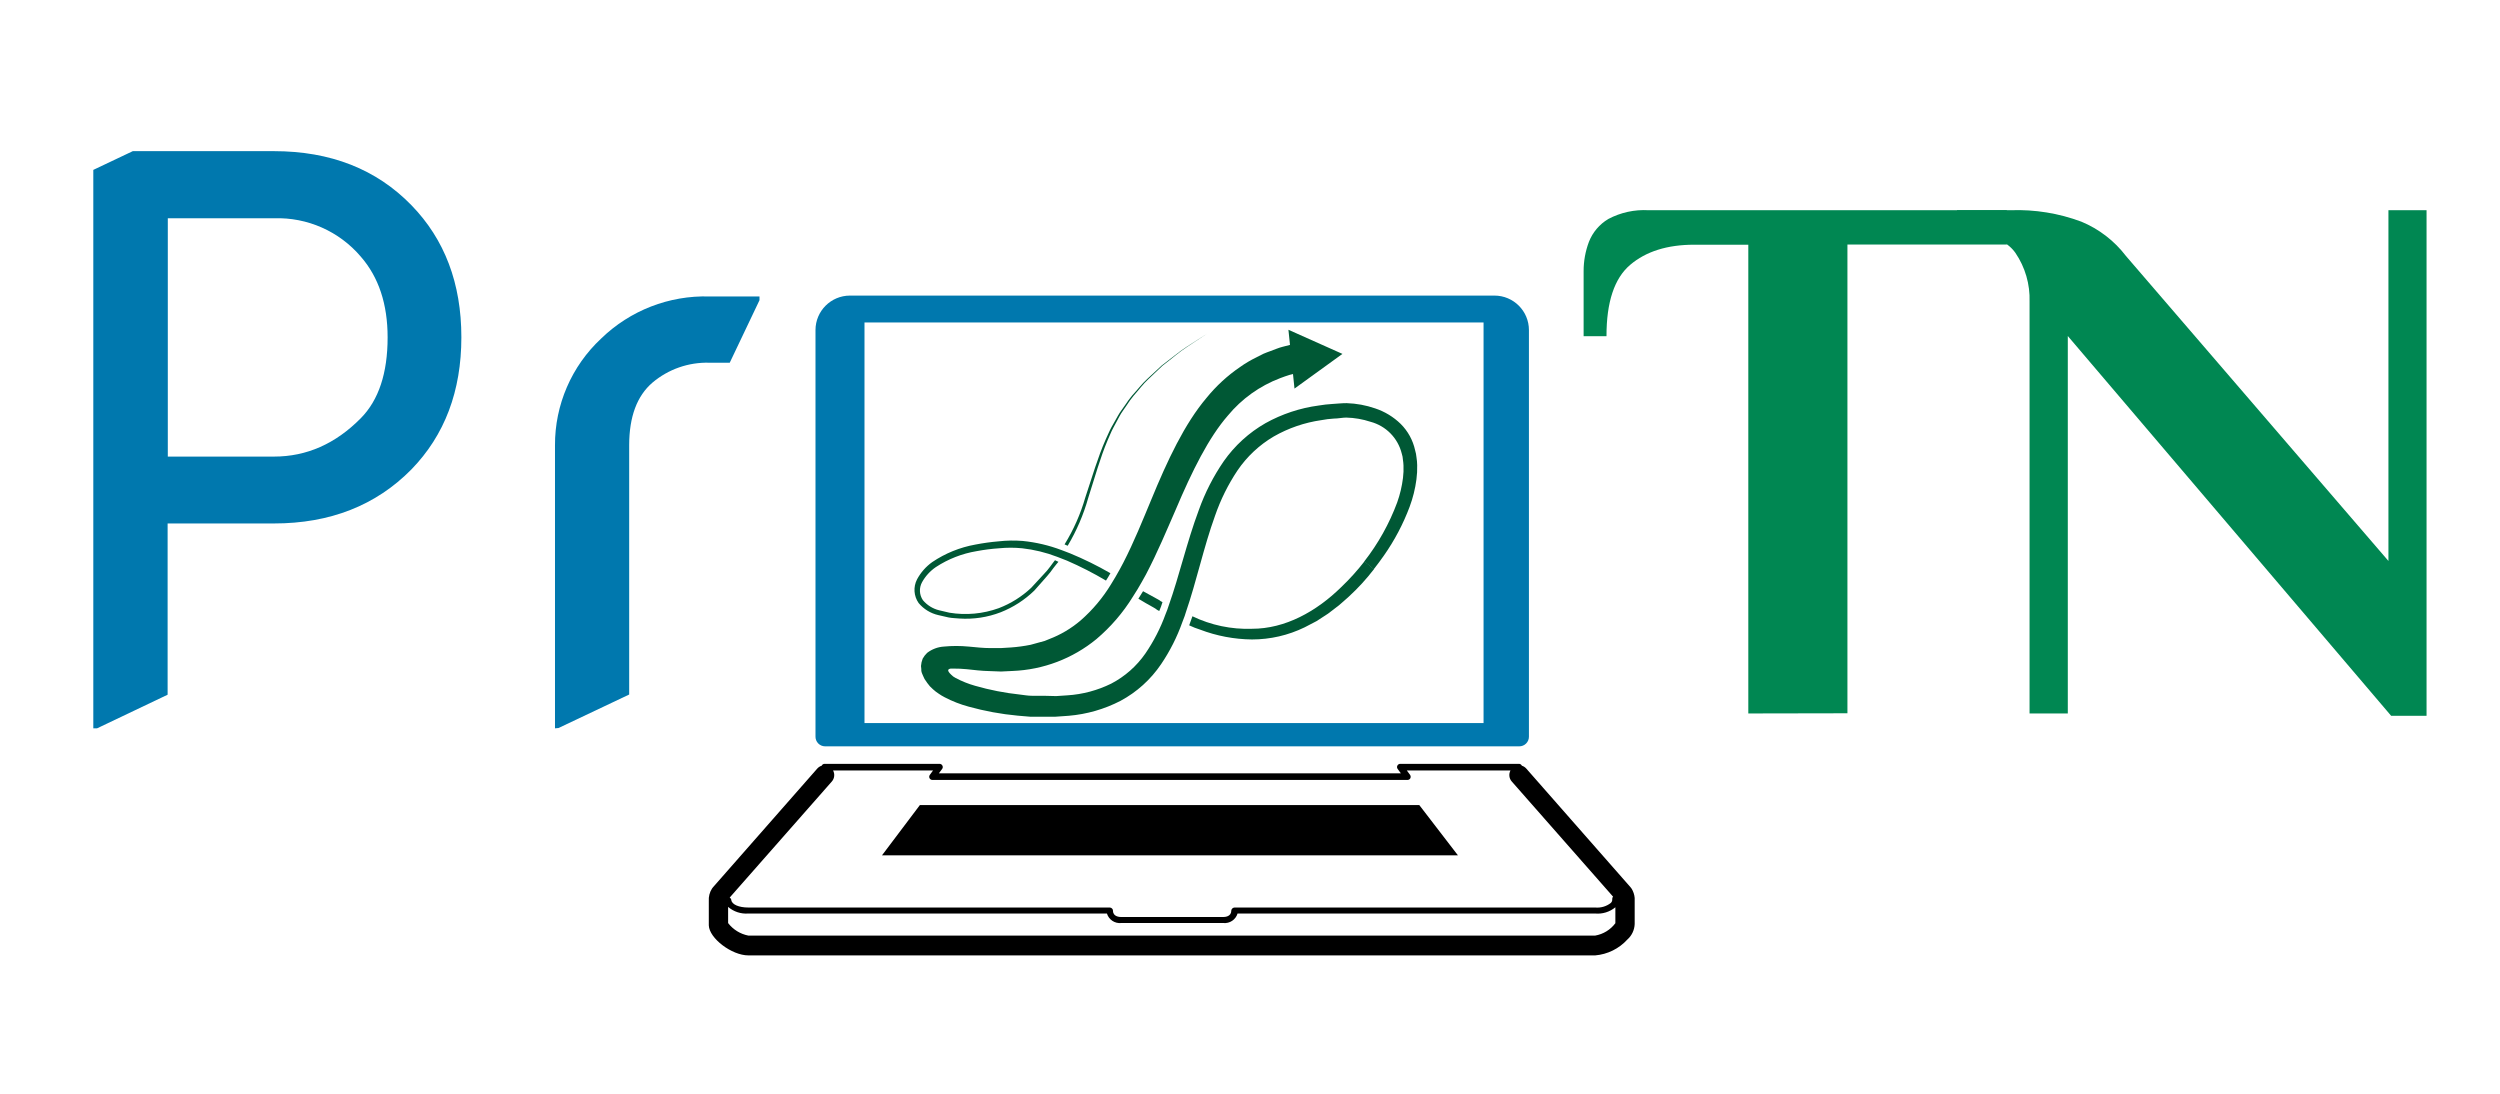
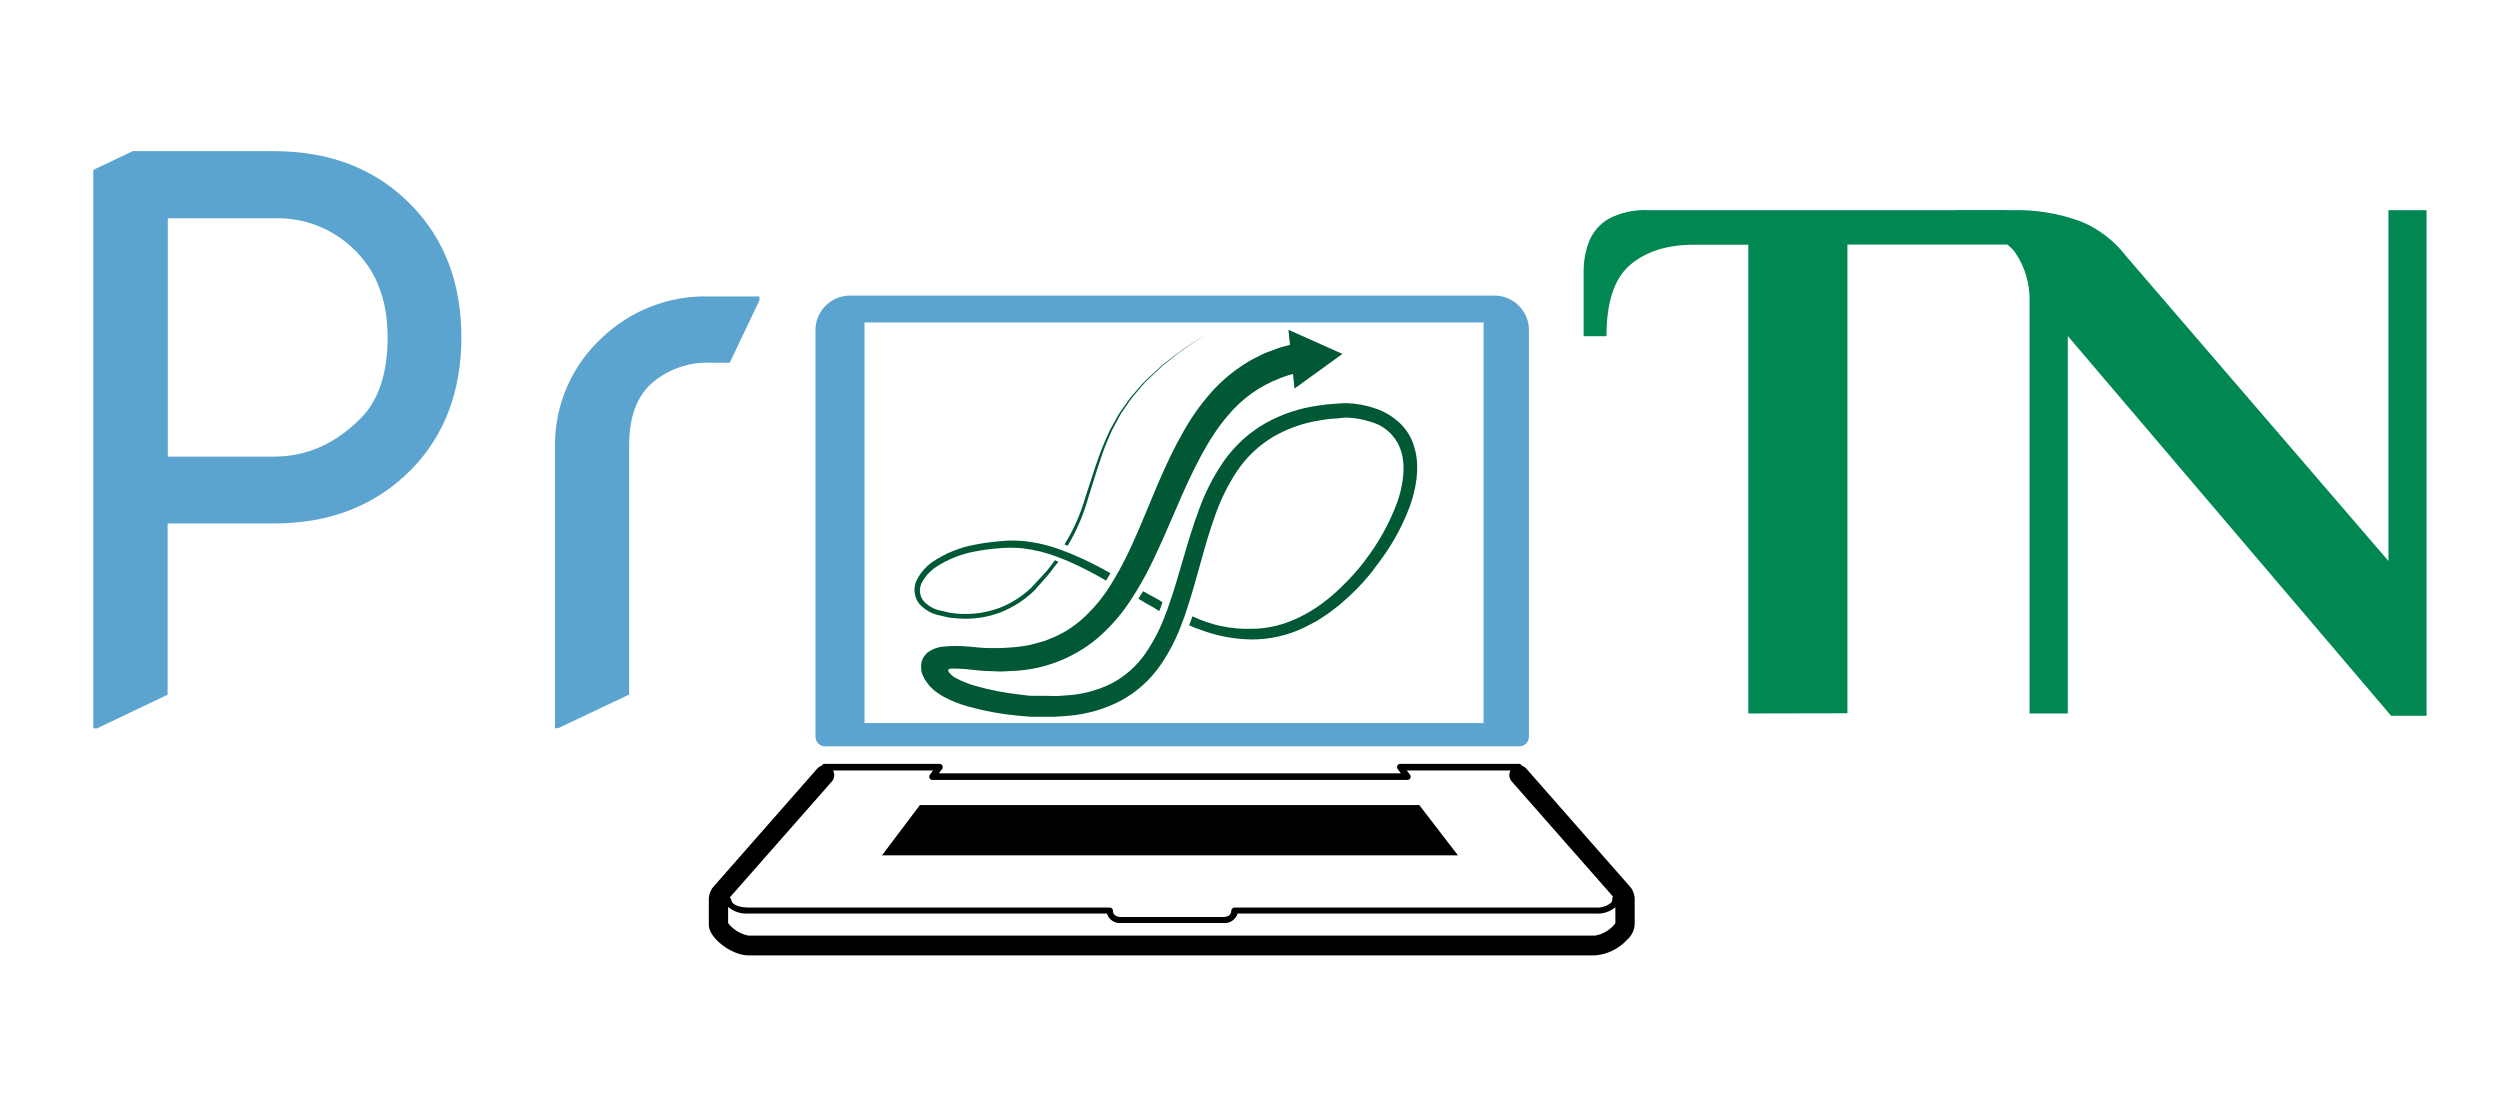
<svg xmlns="http://www.w3.org/2000/svg" id="Livello_1" data-name="Livello 1" viewBox="0 0 400 175" version="1.1" width="400" height="175">
  <defs id="defs1067">
-     <style id="style1065">.cls-1{fill:#0078ae;}.cls-2{fill:#008752;}.cls-3{fill:#005835;}.cls-4{stroke:#0078ae;stroke-miterlimit:10;stroke-width:4px;}</style>
+     <style id="style1065">.cls-1{fill:#5BA4D0;}.cls-2{fill:#008752;}.cls-3{fill:#005835;}.cls-4{stroke:#5BA4D0;stroke-miterlimit:10;stroke-width:4px;}</style>
  </defs>
  <path class="cls-1" d="M 14.929,116.534 V 27.184 l 6.32,-3 h 22.57 q 13.59,0 22,8.64 8,8.22 8,21.14 0,12.92 -8,21.15 -8.52,8.64 -22,8.64 h -17 v 27.4 l -11.29,5.38 z m 11.92,-43.48 h 17 q 7.82,0 13.88,-6.14 4.29,-4.35 4.29,-12.93 0,-8 -4.29,-12.92 a 17.46,17.46 0 0 0 -13.88,-6.14 h -17 z" id="path1069" />
  <path class="cls-1" d="M 88.799,116.534 V 71.264 a 23.22,23.22 0 0 1 7.39,-17.1 23.85,23.85 0 0 1 17.33,-6.73 h 8 v 0.6 l -4.76,10 h -3.28 a 13.5,13.5 0 0 0 -9.08,3.18 q -3.72,3.19 -3.73,10 v 39.91 l -11.31,5.36 z" id="path1071" />
  <path class="cls-2" d="M 279.729,114.154 V 39.154 h -8.66 q -6.46,0 -10.25,3.23 -3.79,3.23 -3.78,11.41 h -3.66 v -10.4 a 13.17,13.17 0 0 1 0.85,-4.7 7.37,7.37 0 0 1 3.11,-3.66 12.24,12.24 0 0 1 6.41,-1.4 h 57.34 v 5.49 h -25.5 v 75 z" id="path1073" />
  <path class="cls-2" d="m 382.579,114.524 -51.73,-60.76 v 60.39 h -6.12 V 48.274 a 13.11,13.11 0 0 0 -2.26,-7.81 q -2.23,-3.17 -8.74,-3.17 h -0.61 v -3.66 h 8.61 a 29.31,29.31 0 0 1 11.28,1.83 17.32,17.32 0 0 1 7.14,5.49 l 42,48.8 v -56.12 h 6.1 v 80.89 z" id="path1075" />
  <path class="cls-1" d="m 132.019,119.414 h 111.06 a 1.54,1.54 0 0 0 1.55,-1.54 V 52.814 a 5.52,5.52 0 0 0 -5.51,-5.52 h -103.13 a 5.52,5.52 0 0 0 -5.51,5.52 v 65 a 1.54,1.54 0 0 0 1.54,1.6 z m 2.44,-67.82 h 106.18 v 64.1 h -106.18 z" id="path1077" />
  <path d="m 261.549,143.794 a 0.49,0.49 0 0 0 0,-0.12 3.38,3.38 0 0 0 -0.5,-1.5 1.66,1.66 0 0 0 -0.16,-0.21 l -16.69,-19 a 1.56,1.56 0 0 0 -0.7,-0.45 0.51,0.51 0 0 0 -0.46,-0.3 h -19 a 0.51,0.51 0 0 0 -0.46,0.29 0.49,0.49 0 0 0 0.05,0.53 l 0.51,0.7 h -73.92 l 0.52,-0.7 a 0.49,0.49 0 0 0 0.05,-0.53 0.51,0.51 0 0 0 -0.46,-0.29 h -18.4 a 0.51,0.51 0 0 0 -0.46,0.3 1.56,1.56 0 0 0 -0.7,0.45 l -16.69,19 a 1.66,1.66 0 0 0 -0.16,0.21 3.29,3.29 0 0 0 -0.51,2 v 3.88 c 0.06,2.07 3.67,4.81 6.33,4.81 h 135.49 a 7.86,7.86 0 0 0 5.15,-2.54 3.49,3.49 0 0 0 1.17,-2.47 z m -128.45,-18.76 a 1.55,1.55 0 0 0 0.19,-1.76 h 16 l -0.51,0.7 a 0.5,0.5 0 0 0 -0.05,0.54 0.52,0.52 0 0 0 0.46,0.28 h 76 a 0.53,0.53 0 0 0 0.47,-0.28 0.55,0.55 0 0 0 -0.05,-0.54 l -0.52,-0.7 h 16.59 a 1.55,1.55 0 0 0 0.2,1.76 l 16.21,18.43 a 0.51,0.51 0 0 0 -0.13,0.38 0.75,0.75 0 0 1 -0.23,0.63 3.52,3.52 0 0 1 -2.49,0.73 h -57.72 a 0.55,0.55 0 0 0 -0.52,0.52 c 0,0.94 -1,1 -1.31,1 h -16.29 c -0.31,0 -1.32,-0.07 -1.32,-1 a 0.48,0.48 0 0 0 -0.15,-0.36 0.52,0.52 0 0 0 -0.36,-0.16 h -57.84 c -1.52,0 -2.64,-0.49 -2.72,-1.2 a 0.54,0.54 0 0 0 -0.26,-0.39 z m 122.13,24.66 h -135.5 a 5.38,5.38 0 0 1 -3.23,-2 v -2.59 a 4.43,4.43 0 0 0 3.23,1.06 h 57.38 a 2.16,2.16 0 0 0 2.29,1.52 h 16.33 a 2.15,2.15 0 0 0 2.28,-1.52 h 57.22 a 4.44,4.44 0 0 0 3.23,-1 v 2.55 a 5.12,5.12 0 0 1 -3.23,1.98 z" id="path1079" />
  <polygon points="309.36,187.12 229.45,187.12 223.39,195.16 315.54,195.16 " id="polygon1081" transform="translate(-82.27147,-58.30642)" />
  <path class="cls-3" d="m 174.109,79.694 c 1.07,-3.33 1.93,-6.48 3.11,-9.25 0.31,-0.68 0.57,-1.38 0.91,-2 l 1,-1.86 c 0.32,-0.61 0.75,-1.13 1.11,-1.69 a 15.39,15.39 0 0 1 1.12,-1.55 c 0.83,-0.93 1.53,-1.9 2.35,-2.65 l 2.27,-2.16 c 1.54,-1.18 2.78,-2.28 3.91,-3 l 3.43,-2.27 -3.46,2.23 c -1.14,0.72 -2.4,1.8 -4,3 l -2.3,2.14 c -0.83,0.75 -1.55,1.71 -2.4,2.63 a 16.76,16.76 0 0 0 -1.14,1.55 c -0.37,0.56 -0.81,1.08 -1.14,1.69 l -1.05,1.86 c -0.35,0.64 -0.62,1.33 -0.94,2 -1.23,2.78 -2.14,5.93 -3.24,9.23 a 30.22,30.22 0 0 1 -3.32,7.51 c 0.18,0.06 0.33,0.16 0.5,0.22 a 31.71,31.71 0 0 0 3.28,-7.63 z" id="path1083" />
  <path class="cls-3" d="m 150.899,106.244 c 0.14,0.41 0.05,0.11 0.08,0.21 v 0 c 0,0 0,0 0,0 a 0.38,0.38 0 0 1 -0.07,0.28 c 0,0.1 -0.13,0.2 -0.15,0.22 -0.02,0.02 0.11,0 0.42,-0.1 l -0.1,-0.25 z" id="path1085" />
  <path class="cls-3" d="m 184.559,97.194 c 0.63,0.35 0.27,0.24 0.92,0.57 0.1,-0.23 0.2,-0.46 0.28,-0.7 0.08,-0.24 0.16,-0.48 0.24,-0.72 -0.59,-0.3 -0.17,-0.14 -0.74,-0.45 -1.08,-0.58 -1.3,-0.7 -2.37,-1.3 -0.24,0.4 -0.5,0.8 -0.75,1.2 1.07,0.64 1.31,0.79 2.42,1.4 z" id="path1087" />
  <path class="cls-3" d="m 214.549,93.984 c -3.93,3.84 -8.91,6.63 -14.24,6.62 a 20.28,20.28 0 0 1 -9.52,-2 l -0.52,1.45 a 13.24,13.24 0 0 0 1.73,0.68 24,24 0 0 0 8.32,1.58 19.24,19.24 0 0 0 8.42,-1.94 c 0.64,-0.34 1.3,-0.66 1.92,-1 l 1.83,-1.19 1.75,-1.34 c 0.55,-0.46 1.05,-0.93 1.59,-1.4 a 34.31,34.31 0 0 0 4,-4.37 c -0.5,-0.43 -1,-0.85 -1.51,-1.26 a 37.08,37.08 0 0 1 -3.77,4.17 z" id="path1089" />
  <path class="cls-3" d="m 167.539,92.174 a 13.85,13.85 0 0 0 1,-1.28 c 0.27,-0.38 0.81,-1 0.81,-1 l -0.55,-0.26 c 0,0 -0.47,0.6 -0.75,1 a 11,11 0 0 1 -1,1.19 l -2.06,2.23 a 15.84,15.84 0 0 1 -5.18,3.25 15.69,15.69 0 0 1 -7.89,0.73 l -1.66,-0.39 a 4.93,4.93 0 0 1 -2.6,-1.62 2.76,2.76 0 0 1 -0.13,-2.87 7.07,7.07 0 0 1 2.21,-2.42 16.91,16.91 0 0 1 6.53,-2.55 29.91,29.91 0 0 1 3.61,-0.46 18.66,18.66 0 0 1 3.66,0 22.59,22.59 0 0 1 5.59,1.36 l 0.54,0.21 1.05,0.41 a 55.65,55.65 0 0 1 6.24,3.19 c 0.25,-0.38 0.48,-0.78 0.71,-1.18 a 54.47,54.47 0 0 0 -6.46,-3.18 c -0.28,-0.12 -0.58,-0.22 -0.86,-0.33 l -0.53,-0.2 a 24.31,24.31 0 0 0 -6.17,-1.45 19.83,19.83 0 0 0 -3.86,0.06 34.64,34.64 0 0 0 -3.74,0.52 18,18 0 0 0 -6.89,2.8 8.06,8.06 0 0 0 -2.43,2.76 3.67,3.67 0 0 0 0.25,3.79 5.74,5.74 0 0 0 3.14,1.93 l 1.66,0.38 c 0.55,0.11 1.16,0.11 1.73,0.17 a 15.51,15.51 0 0 0 6.6,-1 16.34,16.34 0 0 0 5.38,-3.47 c 0.69,-0.8 1.37,-1.57 2.05,-2.32 z" id="path1091" />
  <path class="cls-3" d="m 179.269,112.144 a 18.3,18.3 0 0 0 6.51,-5.88 29.76,29.76 0 0 0 3.4,-6.73 c 0.13,-0.34 0.26,-0.67 0.38,-1 0.05,-0.16 0.09,-0.3 0.14,-0.45 1.79,-5.21 2.89,-10.55 4.71,-15.57 a 31.62,31.62 0 0 1 3.61,-7.27 18.15,18.15 0 0 1 5.77,-5.4 21.42,21.42 0 0 1 7.62,-2.62 15.36,15.36 0 0 1 2,-0.25 c 0.67,0 1.45,-0.17 2,-0.16 a 13.38,13.38 0 0 1 3.87,0.67 7,7 0 0 1 5,5.08 3.78,3.78 0 0 1 0.19,1 8.31,8.31 0 0 1 0.09,0.9 11.85,11.85 0 0 1 -0.08,2 18.39,18.39 0 0 1 -0.93,3.93 35.37,35.37 0 0 1 -5.27,9.44 c 0.5,0.41 1,0.82 1.51,1.26 0.58,-0.74 1.13,-1.48 1.66,-2.24 a 35,35 0 0 0 4.09,-7.76 19.92,19.92 0 0 0 1.09,-4.38 14.52,14.52 0 0 0 0.12,-2.3 8.78,8.78 0 0 0 -0.11,-1.23 5.77,5.77 0 0 0 -0.22,-1.14 8.49,8.49 0 0 0 -2.31,-4.22 10.66,10.66 0 0 0 -4.08,-2.48 15.44,15.44 0 0 0 -4.56,-0.84 c -0.88,0 -1.5,0.09 -2.28,0.13 a 20.29,20.29 0 0 0 -2.2,0.25 24,24 0 0 0 -8.52,2.83 20.72,20.72 0 0 0 -6.66,6.07 33.84,33.84 0 0 0 -4,7.83 c -1.93,5.17 -3.09,10.41 -4.81,15.26 l -0.24,0.71 c -0.09,0.24 -0.19,0.47 -0.28,0.71 a 28.08,28.08 0 0 1 -3.22,6.27 15.2,15.2 0 0 1 -5.47,4.82 18.58,18.58 0 0 1 -7,1.87 l -1.81,0.12 -2,-0.05 h -1 -0.41 -0.47 c -0.63,0 -1.26,-0.12 -1.88,-0.19 a 42.21,42.21 0 0 1 -7.21,-1.41 15.5,15.5 0 0 1 -3.13,-1.26 3.79,3.79 0 0 1 -0.36,-0.22 c -1,-0.84 -1,-1.17 -0.41,-1.27 0.13,0 0.26,0 0.4,0 a 20.58,20.58 0 0 1 2.18,0.1 c 1.11,0.12 2.39,0.28 3.63,0.3 l 1.84,0.07 1.86,-0.09 a 22.52,22.52 0 0 0 13.41,-5.1 28.42,28.42 0 0 0 5.83,-6.78 c 0.26,-0.4 0.51,-0.8 0.76,-1.21 0.47,-0.79 0.91,-1.57 1.33,-2.34 1.88,-3.59 3.31,-7.06 4.71,-10.25 2.7,-6.39 5.35,-11.68 8.39,-15.17 a 20.12,20.12 0 0 1 8.38,-6 c 0.56,-0.19 1,-0.39 1.46,-0.51 l 0.59,-0.15 0.24,2.33 7.67,-5.55 -8.64,-3.86 0.25,2.42 -1.24,0.32 c -0.5,0.12 -1.19,0.41 -1.89,0.67 -0.36,0.14 -0.76,0.26 -1.14,0.44 l -1.16,0.59 a 18.06,18.06 0 0 0 -2.56,1.52 25.22,25.22 0 0 0 -5.36,4.93 c -3.51,4.15 -6.24,9.94 -8.89,16.4 -1.35,3.23 -2.71,6.64 -4.44,10 -0.39,0.75 -0.8,1.49 -1.23,2.23 -0.23,0.4 -0.47,0.79 -0.71,1.18 a 24.79,24.79 0 0 1 -4.87,5.8 17.12,17.12 0 0 1 -5.06,3 l -0.71,0.29 -0.74,0.2 c -0.49,0.14 -1,0.29 -1.49,0.41 a 24.88,24.88 0 0 1 -3.15,0.43 l -1.63,0.1 h -1.66 c -1.12,0 -2.2,-0.12 -3.47,-0.24 a 20.61,20.61 0 0 0 -4,0 4.91,4.91 0 0 0 -2.65,1 3.83,3.83 0 0 0 -0.72,0.93 3.88,3.88 0 0 0 -0.27,1.18 4.07,4.07 0 0 0 0.05,0.49 v 0.25 a 1.52,1.52 0 0 0 0.12,0.45 l 0.18,0.42 a 3.58,3.58 0 0 0 0.22,0.47 c 0.14,0.22 0.28,0.43 0.44,0.64 a 5,5 0 0 0 0.91,1 6.49,6.49 0 0 0 0.92,0.71 8,8 0 0 0 0.95,0.57 18.83,18.83 0 0 0 3.84,1.5 44.75,44.75 0 0 0 7.83,1.44 c 0.67,0.07 1.33,0.12 2,0.17 h 0.5 0.56 1 2 l 2.13,-0.15 a 22.12,22.12 0 0 0 8.26,-2.38 z" id="path1093" />
  <line class="cls-4" x1="136.319" y1="116.684" x2="136.319" y2="49.954" id="line1095" />
  <line class="cls-4" x1="239.369" y1="117.554" x2="239.369" y2="50.834" id="line1097" />
</svg>
